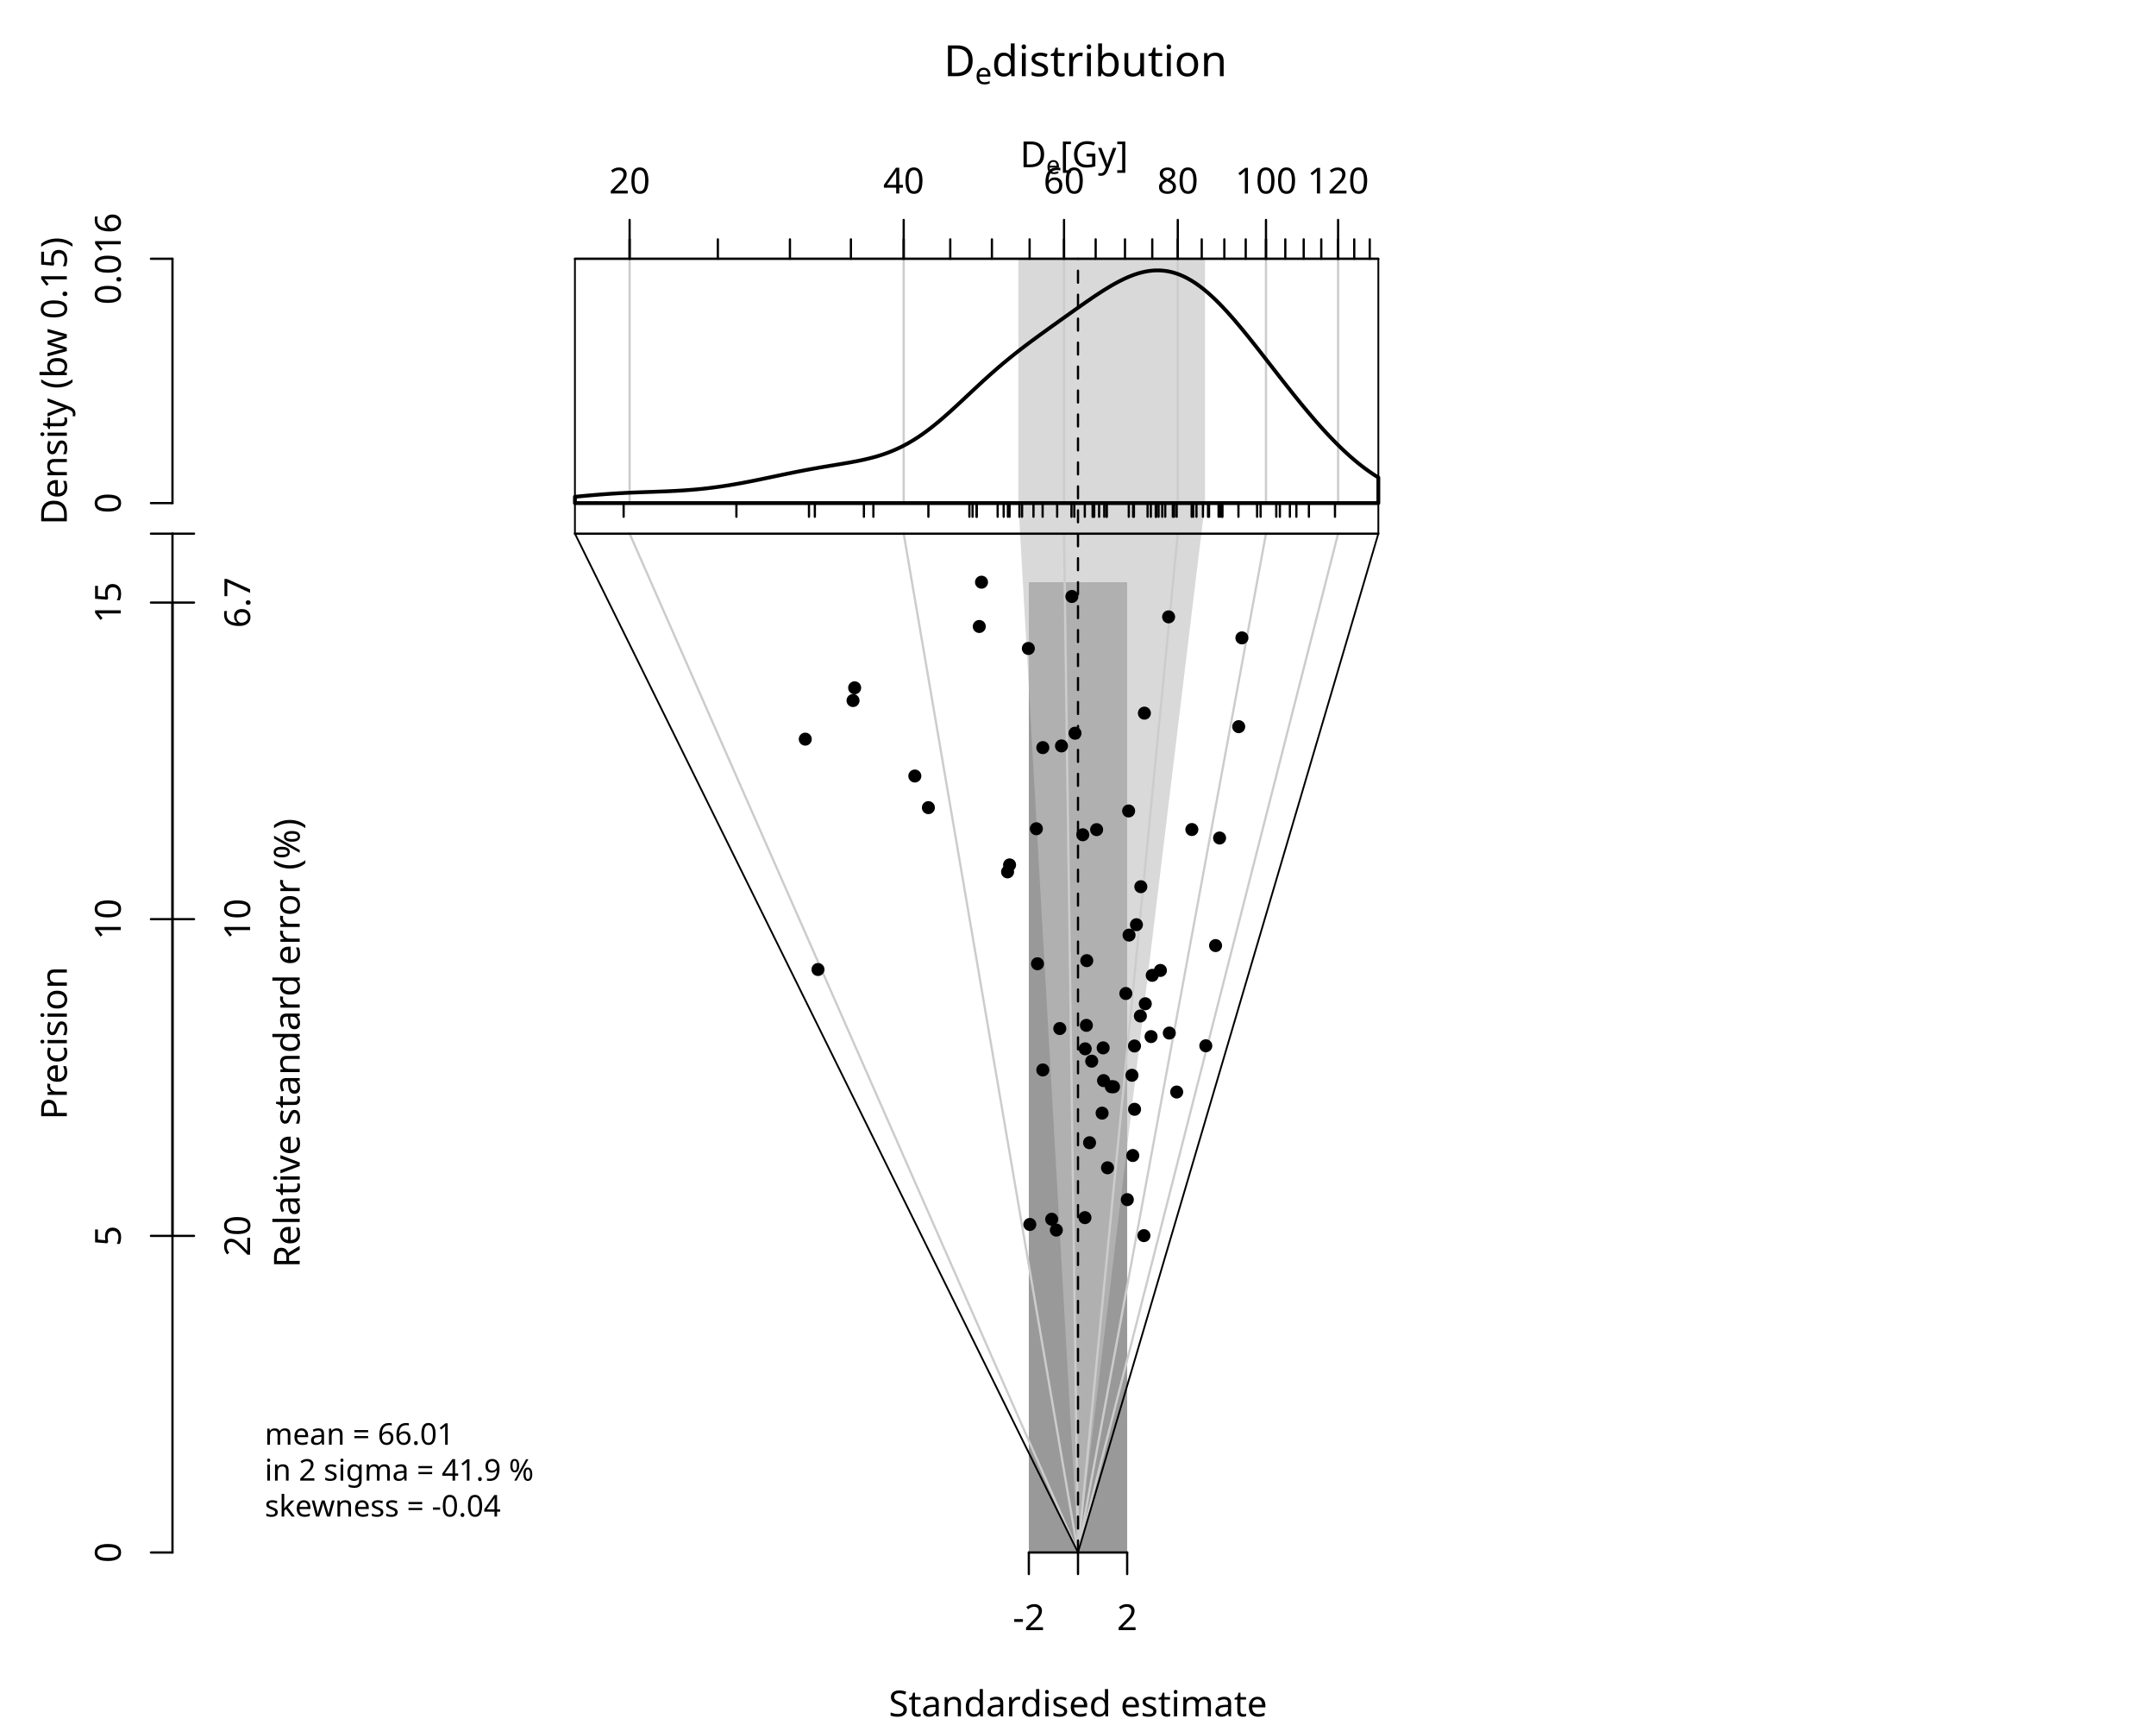
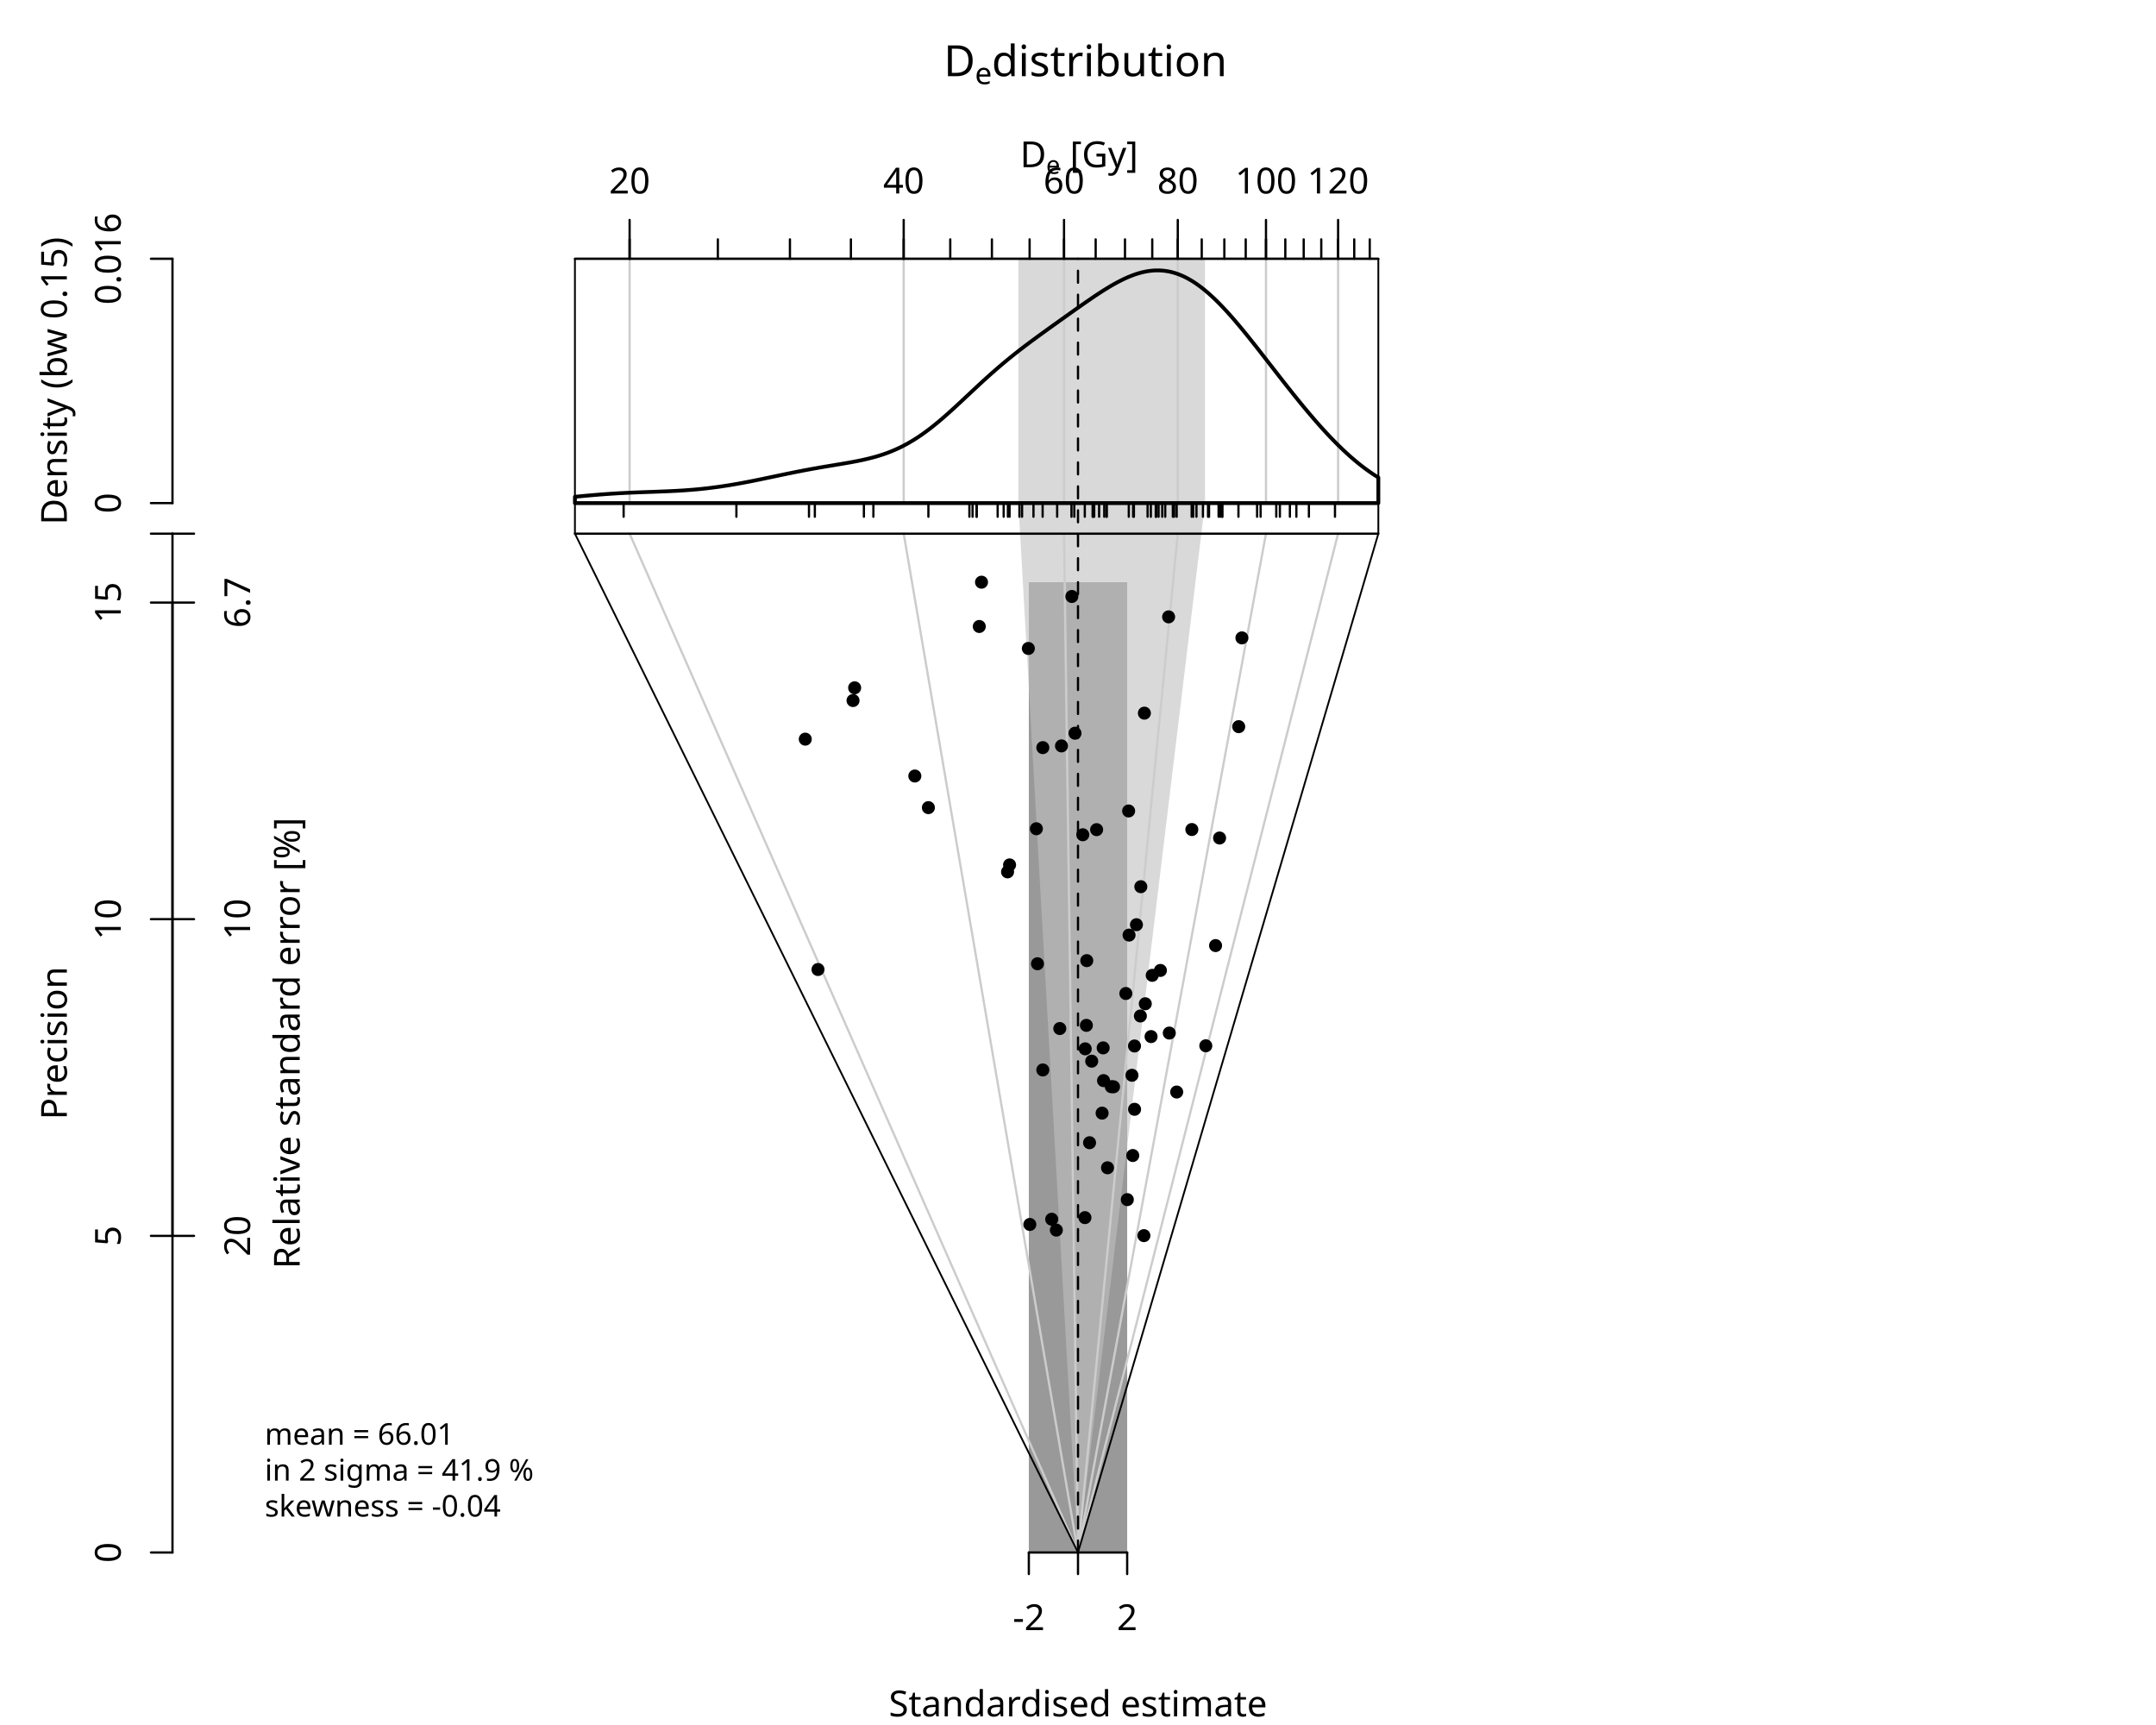
<svg xmlns="http://www.w3.org/2000/svg" class="svglite" data-engine-version="2.0" width="720.00pt" height="576.00pt" viewBox="0 0 720.00 576.00">
  <defs>
    <style type="text/css">
    .svglite line, .svglite polyline, .svglite polygon, .svglite path, .svglite rect, .svglite circle {
      fill: none;
      stroke: #000000;
      stroke-linecap: round;
      stroke-linejoin: round;
      stroke-miterlimit: 10.00;
    }
  </style>
  </defs>
  <rect width="100%" height="100%" style="stroke: none; fill: #FFFFFF;" />
  <defs>
    <clipPath id="cpMC4wMHw3MjAuMDB8MC4wMHw1NzYuMDA=">
      <rect x="0.00" y="0.00" width="720.00" height="576.00" />
    </clipPath>
  </defs>
  <g clip-path="url(#cpMC4wMHw3MjAuMDB8MC4wMHw1NzYuMDA=)">
    <text x="360.00" y="573.12" text-anchor="middle" style="font-size: 12.00px; font-family: sans;" textLength="119.42px" lengthAdjust="spacingAndGlyphs">Standardised estimate</text>
    <polygon points="343.58,194.40 376.42,194.40 376.42,518.40 343.58,518.40 " style="stroke-width: 0.75; stroke: none; fill: #999999;" />
    <polygon points="624.10,-260.68 624.10,-260.68 624.10,-1039.76 624.10,-1039.76 " style="stroke-width: 0.75; stroke: none; fill: #FFFFFF;" />
    <polygon points="360.00,518.40 401.19,178.20 402.42,167.99 402.42,86.40 340.08,86.40 340.08,167.99 340.66,178.20 " style="stroke-width: 0.75; stroke: none; fill: #BFBFBF; fill-opacity: 0.60;" />
    <polyline points="360.00,518.40 210.26,178.20 " style="stroke-width: 0.75; stroke: #CCCCCC;" />
    <polyline points="360.00,518.40 301.79,178.20 " style="stroke-width: 0.75; stroke: #CCCCCC;" />
    <polyline points="360.00,518.40 355.33,178.20 " style="stroke-width: 0.75; stroke: #CCCCCC;" />
    <polyline points="360.00,518.40 393.32,178.20 " style="stroke-width: 0.75; stroke: #CCCCCC;" />
    <polyline points="360.00,518.40 422.78,178.20 " style="stroke-width: 0.75; stroke: #CCCCCC;" />
    <polyline points="360.00,518.40 446.86,178.20 " style="stroke-width: 0.75; stroke: #CCCCCC;" />
    <polyline points="210.26,167.99 210.26,86.40 " style="stroke-width: 0.75; stroke: #CCCCCC;" />
    <polyline points="301.79,167.99 301.79,86.40 " style="stroke-width: 0.75; stroke: #CCCCCC;" />
    <polyline points="355.33,167.99 355.33,86.40 " style="stroke-width: 0.75; stroke: #CCCCCC;" />
    <polyline points="393.32,167.99 393.32,86.40 " style="stroke-width: 0.75; stroke: #CCCCCC;" />
    <polyline points="422.78,167.99 422.78,86.40 " style="stroke-width: 0.75; stroke: #CCCCCC;" />
    <polyline points="446.86,167.99 446.86,86.40 " style="stroke-width: 0.75; stroke: #CCCCCC;" />
    <polyline points="360.00,518.40 360.00,178.20 360.00,167.99 360.00,86.40 " style="stroke-width: 0.75; stroke-dasharray: 4.00,4.00;" />
    <text x="315.18" y="25.44" style="font-size: 14.40px; font-family: sans;" textLength="10.40px" lengthAdjust="spacingAndGlyphs">D</text>
    <text x="325.58" y="28.10" style="font-size: 10.08px; font-family: sans;" textLength="5.61px" lengthAdjust="spacingAndGlyphs">e</text>
    <text x="331.19" y="25.44" style="font-size: 14.40px; font-family: sans;" textLength="73.64px" lengthAdjust="spacingAndGlyphs"> distribution</text>
    <line x1="57.60" y1="518.40" x2="57.60" y2="201.20" style="stroke-width: 0.75;" />
    <line x1="57.60" y1="518.40" x2="50.40" y2="518.40" style="stroke-width: 0.75;" />
    <line x1="57.60" y1="412.67" x2="50.40" y2="412.67" style="stroke-width: 0.75;" />
    <line x1="57.60" y1="306.93" x2="50.40" y2="306.93" style="stroke-width: 0.75;" />
    <line x1="57.60" y1="201.20" x2="50.40" y2="201.20" style="stroke-width: 0.75;" />
    <text transform="translate(40.32,518.40) rotate(-90)" text-anchor="middle" style="font-size: 12.00px; font-family: sans;" textLength="6.67px" lengthAdjust="spacingAndGlyphs">0</text>
    <text transform="translate(40.32,412.67) rotate(-90)" text-anchor="middle" style="font-size: 12.00px; font-family: sans;" textLength="6.67px" lengthAdjust="spacingAndGlyphs">5</text>
    <text transform="translate(40.32,306.93) rotate(-90)" text-anchor="middle" style="font-size: 12.00px; font-family: sans;" textLength="13.35px" lengthAdjust="spacingAndGlyphs">10</text>
    <text transform="translate(40.32,201.20) rotate(-90)" text-anchor="middle" style="font-size: 12.00px; font-family: sans;" textLength="13.35px" lengthAdjust="spacingAndGlyphs">15</text>
    <polyline points="57.60,201.20 57.60,178.20 " style="stroke-width: 0.75;" />
    <line x1="57.60" y1="178.20" x2="50.40" y2="178.20" style="stroke-width: 0.75;" />
    <line x1="57.60" y1="178.20" x2="64.80" y2="178.20" style="stroke-width: 0.75;" />
    <text transform="translate(22.32,348.30) rotate(-90)" text-anchor="middle" style="font-size: 12.00px; font-family: sans;" textLength="49.36px" lengthAdjust="spacingAndGlyphs">Precision</text>
-     <text transform="translate(100.08,348.30) rotate(-90)" text-anchor="middle" style="font-size: 12.00px; font-family: sans;" textLength="144.06px" lengthAdjust="spacingAndGlyphs">Relative standard error (%)</text>
+     <text transform="translate(100.08,348.30) rotate(-90)" text-anchor="middle" style="font-size: 12.00px; font-family: sans;" textLength="142.74px" lengthAdjust="spacingAndGlyphs">Relative standard error [%]</text>
    <line x1="57.60" y1="412.67" x2="57.60" y2="201.20" style="stroke-width: 0.75;" />
    <line x1="57.60" y1="412.67" x2="64.80" y2="412.67" style="stroke-width: 0.75;" />
    <line x1="57.60" y1="306.93" x2="64.80" y2="306.93" style="stroke-width: 0.75;" />
    <line x1="57.60" y1="201.20" x2="64.80" y2="201.20" style="stroke-width: 0.75;" />
    <text transform="translate(83.52,412.67) rotate(-90)" text-anchor="middle" style="font-size: 12.00px; font-family: sans;" textLength="13.35px" lengthAdjust="spacingAndGlyphs">20</text>
    <text transform="translate(83.52,306.93) rotate(-90)" text-anchor="middle" style="font-size: 12.00px; font-family: sans;" textLength="13.35px" lengthAdjust="spacingAndGlyphs">10</text>
    <text transform="translate(83.52,201.20) rotate(-90)" text-anchor="middle" style="font-size: 12.00px; font-family: sans;" textLength="16.68px" lengthAdjust="spacingAndGlyphs">6.7</text>
    <line x1="343.58" y1="518.40" x2="376.42" y2="518.40" style="stroke-width: 0.75;" />
    <line x1="343.58" y1="518.40" x2="343.58" y2="525.60" style="stroke-width: 0.75;" />
    <line x1="360.00" y1="518.40" x2="360.00" y2="525.60" style="stroke-width: 0.75;" />
    <line x1="376.42" y1="518.40" x2="376.42" y2="525.60" style="stroke-width: 0.75;" />
    <text x="343.58" y="544.32" text-anchor="middle" style="font-size: 12.00px; font-family: sans;" textLength="10.67px" lengthAdjust="spacingAndGlyphs">-2</text>
    <text x="376.42" y="544.32" text-anchor="middle" style="font-size: 12.00px; font-family: sans;" textLength="6.67px" lengthAdjust="spacingAndGlyphs">2</text>
    <polyline points="210.26,86.40 210.26,79.92 " style="stroke-width: 0.75;" />
    <polyline points="239.73,86.40 239.73,79.92 " style="stroke-width: 0.75;" />
    <polyline points="263.80,86.40 263.80,79.92 " style="stroke-width: 0.75;" />
    <polyline points="284.16,86.40 284.16,79.92 " style="stroke-width: 0.75;" />
    <polyline points="301.79,86.40 301.79,79.92 " style="stroke-width: 0.75;" />
    <polyline points="317.34,86.40 317.34,79.92 " style="stroke-width: 0.75;" />
    <polyline points="331.25,86.40 331.25,79.92 " style="stroke-width: 0.75;" />
    <polyline points="343.84,86.40 343.84,79.92 " style="stroke-width: 0.75;" />
    <polyline points="355.33,86.40 355.33,79.92 " style="stroke-width: 0.75;" />
    <polyline points="365.90,86.40 365.90,79.92 " style="stroke-width: 0.75;" />
    <polyline points="375.69,86.40 375.69,79.92 " style="stroke-width: 0.75;" />
    <polyline points="384.80,86.40 384.80,79.92 " style="stroke-width: 0.75;" />
    <polyline points="393.32,86.40 393.32,79.92 " style="stroke-width: 0.75;" />
    <polyline points="401.32,86.40 401.32,79.92 " style="stroke-width: 0.75;" />
    <polyline points="408.87,86.40 408.87,79.92 " style="stroke-width: 0.75;" />
    <polyline points="416.01,86.40 416.01,79.92 " style="stroke-width: 0.75;" />
    <polyline points="422.78,86.40 422.78,79.92 " style="stroke-width: 0.75;" />
    <polyline points="429.23,86.40 429.23,79.92 " style="stroke-width: 0.75;" />
    <polyline points="435.37,86.40 435.37,79.92 " style="stroke-width: 0.75;" />
    <polyline points="441.24,86.40 441.24,79.92 " style="stroke-width: 0.75;" />
    <polyline points="446.86,86.40 446.86,79.92 " style="stroke-width: 0.75;" />
    <polyline points="452.25,86.40 452.25,79.92 " style="stroke-width: 0.75;" />
    <polyline points="457.43,86.40 457.43,79.92 " style="stroke-width: 0.75;" />
    <polyline points="210.26,86.40 210.26,73.44 " style="stroke-width: 0.75;" />
    <polyline points="301.79,86.40 301.79,73.44 " style="stroke-width: 0.75;" />
    <polyline points="355.33,86.40 355.33,73.44 " style="stroke-width: 0.75;" />
    <polyline points="393.32,86.40 393.32,73.44 " style="stroke-width: 0.75;" />
    <polyline points="422.78,86.40 422.78,73.44 " style="stroke-width: 0.75;" />
    <polyline points="446.86,86.40 446.86,73.44 " style="stroke-width: 0.75;" />
    <polyline points="192.00,178.20 460.30,178.20 " style="stroke-width: 0.75;" />
    <polyline points="192.00,86.40 460.30,86.40 " style="stroke-width: 0.75;" />
    <text x="210.26" y="64.61" text-anchor="middle" style="font-size: 12.00px; font-family: sans;" textLength="13.35px" lengthAdjust="spacingAndGlyphs">20</text>
    <text x="301.79" y="64.61" text-anchor="middle" style="font-size: 12.00px; font-family: sans;" textLength="13.35px" lengthAdjust="spacingAndGlyphs">40</text>
    <text x="355.33" y="64.61" text-anchor="middle" style="font-size: 12.00px; font-family: sans;" textLength="13.35px" lengthAdjust="spacingAndGlyphs">60</text>
    <text x="393.32" y="64.61" text-anchor="middle" style="font-size: 12.00px; font-family: sans;" textLength="13.35px" lengthAdjust="spacingAndGlyphs">80</text>
    <text x="422.78" y="64.61" text-anchor="middle" style="font-size: 12.00px; font-family: sans;" textLength="20.02px" lengthAdjust="spacingAndGlyphs">100</text>
    <text x="446.86" y="64.61" text-anchor="middle" style="font-size: 12.00px; font-family: sans;" textLength="20.02px" lengthAdjust="spacingAndGlyphs">120</text>
    <text x="340.66" y="55.83" style="font-size: 12.00px; font-family: sans;" textLength="8.67px" lengthAdjust="spacingAndGlyphs">D</text>
    <text x="349.33" y="58.05" style="font-size: 8.40px; font-family: sans;" textLength="4.67px" lengthAdjust="spacingAndGlyphs">e</text>
-     <text x="354.00" y="55.83" style="font-size: 12.00px; font-family: sans;" textLength="25.34px" lengthAdjust="spacingAndGlyphs"> [Gy]</text>
+     <text x="354.00" y="55.83" style="font-size: 12.00px; font-family: sans;" textLength="3.33px" lengthAdjust="spacingAndGlyphs"> </text>
+     <text x="357.33" y="55.83" style="font-size: 12.00px; font-family: sans;" textLength="22.01px" lengthAdjust="spacingAndGlyphs">[Gy]</text>
    <circle cx="273.17" cy="323.73" r="1.80" style="stroke-width: 0.75; fill: #000000;" />
    <circle cx="268.92" cy="246.81" r="1.80" style="stroke-width: 0.75; fill: #000000;" />
    <circle cx="284.87" cy="233.92" r="1.80" style="stroke-width: 0.75; fill: #000000;" />
    <circle cx="285.41" cy="229.67" r="1.80" style="stroke-width: 0.75; fill: #000000;" />
    <circle cx="305.51" cy="259.12" r="1.80" style="stroke-width: 0.75; fill: #000000;" />
    <circle cx="310.04" cy="269.68" r="1.80" style="stroke-width: 0.75; fill: #000000;" />
    <circle cx="343.91" cy="408.86" r="1.80" style="stroke-width: 0.75; fill: #000000;" />
    <circle cx="327.03" cy="209.19" r="1.80" style="stroke-width: 0.75; fill: #000000;" />
    <circle cx="336.48" cy="291.13" r="1.80" style="stroke-width: 0.75; fill: #000000;" />
    <circle cx="337.15" cy="288.80" r="1.80" style="stroke-width: 0.75; fill: #000000;" />
    <circle cx="327.78" cy="194.40" r="1.80" style="stroke-width: 0.75; fill: #000000;" />
    <circle cx="351.22" cy="407.12" r="1.80" style="stroke-width: 0.75; fill: #000000;" />
    <circle cx="348.25" cy="357.27" r="1.80" style="stroke-width: 0.75; fill: #000000;" />
    <circle cx="346.47" cy="321.81" r="1.80" style="stroke-width: 0.75; fill: #000000;" />
    <circle cx="352.77" cy="410.75" r="1.80" style="stroke-width: 0.75; fill: #000000;" />
    <circle cx="346.10" cy="276.73" r="1.80" style="stroke-width: 0.75; fill: #000000;" />
    <circle cx="343.42" cy="216.53" r="1.80" style="stroke-width: 0.75; fill: #000000;" />
    <circle cx="348.25" cy="249.64" r="1.80" style="stroke-width: 0.75; fill: #000000;" />
    <circle cx="353.92" cy="343.44" r="1.80" style="stroke-width: 0.75; fill: #000000;" />
    <circle cx="354.49" cy="249.07" r="1.80" style="stroke-width: 0.75; fill: #000000;" />
    <circle cx="357.95" cy="199.17" r="1.80" style="stroke-width: 0.75; fill: #000000;" />
    <circle cx="359.00" cy="244.83" r="1.80" style="stroke-width: 0.75; fill: #000000;" />
    <circle cx="361.60" cy="278.74" r="1.80" style="stroke-width: 0.75; fill: #000000;" />
    <circle cx="362.41" cy="350.22" r="1.80" style="stroke-width: 0.75; fill: #000000;" />
    <circle cx="362.93" cy="320.77" r="1.80" style="stroke-width: 0.75; fill: #000000;" />
    <circle cx="362.80" cy="342.38" r="1.80" style="stroke-width: 0.75; fill: #000000;" />
    <circle cx="362.32" cy="406.58" r="1.80" style="stroke-width: 0.75; fill: #000000;" />
    <circle cx="366.22" cy="277.03" r="1.80" style="stroke-width: 0.75; fill: #000000;" />
    <circle cx="364.58" cy="354.34" r="1.80" style="stroke-width: 0.75; fill: #000000;" />
    <circle cx="363.86" cy="381.57" r="1.80" style="stroke-width: 0.75; fill: #000000;" />
    <circle cx="368.40" cy="349.90" r="1.80" style="stroke-width: 0.75; fill: #000000;" />
    <circle cx="368.53" cy="360.83" r="1.80" style="stroke-width: 0.75; fill: #000000;" />
    <circle cx="368.05" cy="371.69" r="1.80" style="stroke-width: 0.75; fill: #000000;" />
    <circle cx="376.91" cy="270.79" r="1.80" style="stroke-width: 0.75; fill: #000000;" />
    <circle cx="371.12" cy="362.86" r="1.80" style="stroke-width: 0.75; fill: #000000;" />
    <circle cx="371.87" cy="362.89" r="1.80" style="stroke-width: 0.75; fill: #000000;" />
    <circle cx="369.86" cy="389.94" r="1.80" style="stroke-width: 0.75; fill: #000000;" />
    <circle cx="382.17" cy="238.13" r="1.80" style="stroke-width: 0.75; fill: #000000;" />
    <circle cx="377.05" cy="312.24" r="1.80" style="stroke-width: 0.75; fill: #000000;" />
    <circle cx="375.98" cy="331.74" r="1.80" style="stroke-width: 0.75; fill: #000000;" />
    <circle cx="379.52" cy="308.77" r="1.80" style="stroke-width: 0.75; fill: #000000;" />
    <circle cx="380.98" cy="296.08" r="1.80" style="stroke-width: 0.75; fill: #000000;" />
    <circle cx="390.26" cy="205.98" r="1.80" style="stroke-width: 0.75; fill: #000000;" />
    <circle cx="378.87" cy="349.27" r="1.80" style="stroke-width: 0.75; fill: #000000;" />
    <circle cx="378.02" cy="359.05" r="1.80" style="stroke-width: 0.75; fill: #000000;" />
    <circle cx="380.83" cy="339.25" r="1.80" style="stroke-width: 0.75; fill: #000000;" />
    <circle cx="382.47" cy="335.17" r="1.80" style="stroke-width: 0.75; fill: #000000;" />
    <circle cx="378.89" cy="370.41" r="1.80" style="stroke-width: 0.75; fill: #000000;" />
    <circle cx="384.79" cy="325.68" r="1.80" style="stroke-width: 0.75; fill: #000000;" />
    <circle cx="378.29" cy="385.84" r="1.80" style="stroke-width: 0.75; fill: #000000;" />
    <circle cx="376.47" cy="400.57" r="1.80" style="stroke-width: 0.75; fill: #000000;" />
    <circle cx="387.52" cy="324.04" r="1.80" style="stroke-width: 0.75; fill: #000000;" />
    <circle cx="384.40" cy="346.13" r="1.80" style="stroke-width: 0.75; fill: #000000;" />
    <circle cx="398.02" cy="276.99" r="1.80" style="stroke-width: 0.75; fill: #000000;" />
    <circle cx="390.49" cy="344.95" r="1.80" style="stroke-width: 0.75; fill: #000000;" />
    <circle cx="414.74" cy="213.00" r="1.80" style="stroke-width: 0.75; fill: #000000;" />
    <circle cx="413.67" cy="242.64" r="1.80" style="stroke-width: 0.75; fill: #000000;" />
    <circle cx="407.28" cy="279.82" r="1.80" style="stroke-width: 0.75; fill: #000000;" />
    <circle cx="382.01" cy="412.59" r="1.80" style="stroke-width: 0.75; fill: #000000;" />
    <circle cx="392.96" cy="364.64" r="1.80" style="stroke-width: 0.75; fill: #000000;" />
    <circle cx="405.94" cy="315.74" r="1.80" style="stroke-width: 0.75; fill: #000000;" />
    <circle cx="402.68" cy="349.20" r="1.80" style="stroke-width: 0.75; fill: #000000;" />
    <polygon points="192.00,167.99 192.00,165.88 192.53,165.83 193.05,165.78 193.58,165.73 194.10,165.68 194.63,165.63 195.15,165.58 195.68,165.53 196.20,165.49 196.73,165.44 197.25,165.39 197.78,165.35 198.30,165.30 198.83,165.26 199.35,165.22 199.88,165.17 200.40,165.13 200.93,165.09 201.45,165.05 201.98,165.01 202.50,164.97 203.03,164.94 203.55,164.90 204.08,164.86 204.60,164.83 205.13,164.80 205.65,164.76 206.18,164.73 206.70,164.70 207.23,164.67 207.75,164.65 208.28,164.62 208.80,164.59 209.33,164.57 209.85,164.54 210.38,164.52 210.90,164.49 211.43,164.47 211.95,164.45 212.48,164.43 213.00,164.41 213.53,164.39 214.05,164.37 214.58,164.35 215.10,164.33 215.63,164.31 216.15,164.29 216.68,164.27 217.20,164.26 217.73,164.24 218.25,164.22 218.78,164.20 219.30,164.18 219.83,164.16 220.35,164.14 220.88,164.12 221.40,164.10 221.93,164.08 222.45,164.06 222.98,164.04 223.50,164.01 224.03,163.99 224.55,163.96 225.08,163.94 225.60,163.91 226.13,163.88 226.65,163.85 227.18,163.82 227.70,163.79 228.23,163.75 228.75,163.72 229.28,163.68 229.80,163.64 230.33,163.60 230.85,163.56 231.38,163.52 231.90,163.47 232.43,163.43 232.95,163.38 233.48,163.33 234.00,163.28 234.53,163.22 235.05,163.17 235.58,163.11 236.10,163.05 236.63,162.99 237.15,162.92 237.68,162.86 238.20,162.79 238.73,162.72 239.25,162.65 239.78,162.58 240.30,162.51 240.83,162.43 241.35,162.35 241.88,162.27 242.40,162.19 242.93,162.11 243.45,162.03 243.98,161.94 244.50,161.85 245.03,161.76 245.55,161.67 246.08,161.58 246.60,161.49 247.13,161.39 247.65,161.30 248.18,161.20 248.71,161.10 249.23,161.00 249.76,160.90 250.28,160.80 250.81,160.70 251.33,160.59 251.86,160.49 252.38,160.38 252.91,160.27 253.43,160.17 253.96,160.06 254.48,159.95 255.01,159.84 255.53,159.73 256.06,159.62 256.58,159.51 257.11,159.40 257.63,159.29 258.16,159.18 258.68,159.07 259.21,158.96 259.73,158.85 260.26,158.74 260.78,158.63 261.31,158.52 261.83,158.41 262.36,158.30 262.88,158.19 263.41,158.08 263.93,157.98 264.46,157.87 264.98,157.76 265.51,157.66 266.03,157.55 266.56,157.45 267.08,157.35 267.61,157.25 268.13,157.14 268.66,157.04 269.18,156.94 269.71,156.85 270.23,156.75 270.76,156.65 271.28,156.56 271.81,156.46 272.33,156.37 272.86,156.28 273.38,156.18 273.91,156.09 274.43,156.00 274.96,155.91 275.48,155.82 276.01,155.74 276.53,155.65 277.06,155.56 277.58,155.47 278.11,155.39 278.63,155.30 279.16,155.21 279.68,155.12 280.21,155.04 280.73,154.95 281.26,154.86 281.78,154.77 282.31,154.68 282.83,154.59 283.36,154.50 283.88,154.41 284.41,154.31 284.93,154.21 285.46,154.11 285.98,154.01 286.51,153.91 287.03,153.80 287.56,153.69 288.08,153.58 288.61,153.46 289.13,153.34 289.66,153.22 290.18,153.09 290.71,152.96 291.23,152.82 291.76,152.68 292.28,152.54 292.81,152.39 293.33,152.23 293.86,152.07 294.38,151.90 294.91,151.73 295.43,151.55 295.96,151.36 296.48,151.17 297.01,150.96 297.53,150.76 298.06,150.54 298.58,150.32 299.11,150.09 299.63,149.85 300.16,149.61 300.68,149.36 301.21,149.10 301.73,148.83 302.26,148.55 302.78,148.27 303.31,147.98 303.84,147.67 304.36,147.36 304.89,147.05 305.41,146.72 305.94,146.39 306.46,146.05 306.99,145.70 307.51,145.34 308.04,144.98 308.56,144.60 309.09,144.22 309.61,143.83 310.14,143.44 310.66,143.04 311.19,142.63 311.71,142.21 312.24,141.79 312.76,141.36 313.29,140.93 313.81,140.49 314.34,140.04 314.86,139.59 315.39,139.13 315.91,138.67 316.44,138.21 316.96,137.74 317.49,137.27 318.01,136.79 318.54,136.31 319.06,135.83 319.59,135.35 320.11,134.86 320.64,134.38 321.16,133.89 321.69,133.40 322.21,132.90 322.74,132.41 323.26,131.92 323.79,131.43 324.31,130.94 324.84,130.45 325.36,129.96 325.89,129.47 326.41,128.98 326.94,128.49 327.46,128.01 327.99,127.52 328.51,127.04 329.04,126.57 329.56,126.09 330.09,125.62 330.61,125.15 331.14,124.68 331.66,124.22 332.19,123.76 332.71,123.30 333.24,122.85 333.76,122.40 334.29,121.95 334.81,121.50 335.34,121.07 335.86,120.63 336.39,120.19 336.91,119.77 337.44,119.34 337.96,118.92 338.49,118.50 339.01,118.08 339.54,117.67 340.06,117.25 340.59,116.85 341.11,116.44 341.64,116.04 342.16,115.64 342.69,115.24 343.21,114.85 343.74,114.45 344.26,114.06 344.79,113.67 345.31,113.29 345.84,112.90 346.36,112.51 346.89,112.13 347.41,111.75 347.94,111.37 348.46,110.99 348.99,110.61 349.51,110.23 350.04,109.85 350.56,109.48 351.09,109.10 351.61,108.72 352.14,108.35 352.66,107.97 353.19,107.60 353.71,107.22 354.24,106.85 354.76,106.47 355.29,106.10 355.81,105.72 356.34,105.35 356.86,104.98 357.39,104.60 357.91,104.23 358.44,103.86 358.96,103.48 359.49,103.11 360.02,102.74 360.54,102.37 361.07,102.00 361.59,101.63 362.12,101.27 362.64,100.90 363.17,100.54 363.69,100.18 364.22,99.82 364.74,99.46 365.27,99.10 365.79,98.75 366.32,98.40 366.84,98.06 367.37,97.71 367.89,97.38 368.42,97.04 368.94,96.71 369.47,96.39 369.99,96.07 370.52,95.75 371.04,95.44 371.57,95.14 372.09,94.84 372.62,94.55 373.14,94.27 373.67,93.99 374.19,93.72 374.72,93.46 375.24,93.20 375.77,92.96 376.29,92.72 376.82,92.49 377.34,92.28 377.87,92.07 378.39,91.87 378.92,91.68 379.44,91.50 379.97,91.33 380.49,91.18 381.02,91.04 381.54,90.90 382.07,90.79 382.59,90.68 383.12,90.58 383.64,90.50 384.17,90.43 384.69,90.38 385.22,90.33 385.74,90.30 386.27,90.29 386.79,90.29 387.32,90.30 387.84,90.33 388.37,90.37 388.89,90.43 389.42,90.50 389.94,90.58 390.47,90.68 390.99,90.80 391.52,90.93 392.04,91.08 392.57,91.23 393.09,91.41 393.62,91.60 394.14,91.81 394.67,92.03 395.19,92.26 395.72,92.51 396.24,92.78 396.77,93.06 397.29,93.36 397.82,93.66 398.34,93.98 398.87,94.32 399.39,94.67 399.92,95.04 400.44,95.42 400.97,95.81 401.49,96.21 402.02,96.63 402.54,97.06 403.07,97.50 403.59,97.95 404.12,98.42 404.64,98.90 405.17,99.38 405.69,99.88 406.22,100.39 406.74,100.91 407.27,101.44 407.79,101.98 408.32,102.53 408.84,103.09 409.37,103.65 409.89,104.22 410.42,104.81 410.94,105.39 411.47,105.99 411.99,106.59 412.52,107.20 413.04,107.82 413.57,108.44 414.09,109.07 414.62,109.70 415.15,110.34 415.67,110.98 416.20,111.63 416.72,112.27 417.25,112.93 417.77,113.59 418.30,114.24 418.82,114.91 419.35,115.57 419.87,116.24 420.40,116.91 420.92,117.58 421.45,118.25 421.97,118.93 422.50,119.60 423.02,120.28 423.55,120.95 424.07,121.63 424.60,122.30 425.12,122.98 425.65,123.65 426.17,124.33 426.70,125.00 427.22,125.68 427.75,126.35 428.27,127.02 428.80,127.69 429.32,128.35 429.85,129.02 430.37,129.68 430.90,130.34 431.42,131.00 431.95,131.66 432.47,132.31 433.00,132.96 433.52,133.61 434.05,134.26 434.57,134.90 435.10,135.54 435.62,136.17 436.15,136.80 436.67,137.43 437.20,138.05 437.72,138.67 438.25,139.28 438.77,139.89 439.30,140.50 439.82,141.10 440.35,141.69 440.87,142.28 441.40,142.87 441.92,143.45 442.45,144.02 442.97,144.59 443.50,145.15 444.02,145.71 444.55,146.26 445.07,146.80 445.60,147.34 446.12,147.87 446.65,148.40 447.17,148.91 447.70,149.43 448.22,149.93 448.75,150.43 449.27,150.92 449.80,151.40 450.32,151.88 450.85,152.35 451.37,152.81 451.90,153.26 452.42,153.71 452.95,154.14 453.47,154.58 454.00,155.00 454.52,155.41 455.05,155.82 455.57,156.22 456.10,156.61 456.62,156.99 457.15,157.36 457.67,157.73 458.20,158.09 458.72,158.44 459.25,158.78 459.77,159.11 460.30,159.44 460.30,167.99 " style="stroke-width: 1.27; fill: none;" />
    <line x1="57.60" y1="167.99" x2="57.60" y2="86.40" style="stroke-width: 0.75;" />
    <line x1="57.60" y1="167.99" x2="50.40" y2="167.99" style="stroke-width: 0.75;" />
    <line x1="57.60" y1="86.40" x2="50.40" y2="86.40" style="stroke-width: 0.75;" />
    <text transform="translate(40.32,167.99) rotate(-90)" text-anchor="middle" style="font-size: 12.00px; font-family: sans;" textLength="6.67px" lengthAdjust="spacingAndGlyphs">0</text>
    <text transform="translate(40.32,86.40) rotate(-90)" text-anchor="middle" style="font-size: 12.00px; font-family: sans;" textLength="30.03px" lengthAdjust="spacingAndGlyphs">0.016</text>
    <text transform="translate(22.32,127.20) rotate(-90)" text-anchor="middle" style="font-size: 12.00px; font-family: sans;" textLength="93.38px" lengthAdjust="spacingAndGlyphs">Density (bw 0.15)</text>
    <polyline points="208.26,172.55 208.26,167.99 " style="stroke-width: 0.75;" />
    <polyline points="245.92,172.55 245.92,167.99 " style="stroke-width: 0.75;" />
    <polyline points="270.16,172.55 270.16,167.99 " style="stroke-width: 0.75;" />
    <polyline points="272.12,172.55 272.12,167.99 " style="stroke-width: 0.75;" />
    <polyline points="288.50,172.55 288.50,167.99 " style="stroke-width: 0.75;" />
    <polyline points="291.67,172.55 291.67,167.99 " style="stroke-width: 0.75;" />
    <polyline points="310.04,172.55 310.04,167.99 " style="stroke-width: 0.75;" />
    <polyline points="323.73,172.55 323.73,167.99 " style="stroke-width: 0.75;" />
    <polyline points="324.79,172.55 324.79,167.99 " style="stroke-width: 0.75;" />
    <polyline points="326.14,172.55 326.14,167.99 " style="stroke-width: 0.75;" />
    <polyline points="326.17,172.55 326.17,167.99 " style="stroke-width: 0.75;" />
    <polyline points="333.17,172.55 333.17,167.99 " style="stroke-width: 0.75;" />
    <polyline points="335.18,172.55 335.18,167.99 " style="stroke-width: 0.75;" />
    <polyline points="336.59,172.55 336.59,167.99 " style="stroke-width: 0.75;" />
    <polyline points="337.14,172.55 337.14,167.99 " style="stroke-width: 0.75;" />
    <polyline points="340.44,172.55 340.44,167.99 " style="stroke-width: 0.75;" />
    <polyline points="341.32,172.55 341.32,167.99 " style="stroke-width: 0.75;" />
    <polyline points="345.13,172.55 345.13,167.99 " style="stroke-width: 0.75;" />
    <polyline points="348.19,172.55 348.19,167.99 " style="stroke-width: 0.75;" />
    <polyline points="353.04,172.55 353.04,167.99 " style="stroke-width: 0.75;" />
    <polyline points="357.82,172.55 357.82,167.99 " style="stroke-width: 0.75;" />
    <polyline points="358.76,172.55 358.76,167.99 " style="stroke-width: 0.75;" />
    <polyline points="362.27,172.55 362.27,167.99 " style="stroke-width: 0.75;" />
    <polyline points="364.88,172.55 364.88,167.99 " style="stroke-width: 0.75;" />
    <polyline points="365.04,172.55 365.04,167.99 " style="stroke-width: 0.75;" />
    <polyline points="365.41,172.55 365.41,167.99 " style="stroke-width: 0.75;" />
    <polyline points="367.05,172.55 367.05,167.99 " style="stroke-width: 0.75;" />
    <polyline points="368.77,172.55 368.77,167.99 " style="stroke-width: 0.75;" />
    <polyline points="369.51,172.55 369.51,167.99 " style="stroke-width: 0.75;" />
    <polyline points="369.59,172.55 369.59,167.99 " style="stroke-width: 0.75;" />
    <polyline points="376.96,172.55 376.96,167.99 " style="stroke-width: 0.75;" />
    <polyline points="378.41,172.55 378.41,167.99 " style="stroke-width: 0.75;" />
    <polyline points="378.67,172.55 378.67,167.99 " style="stroke-width: 0.75;" />
    <polyline points="383.24,172.55 383.24,167.99 " style="stroke-width: 0.75;" />
    <polyline points="384.32,172.55 384.32,167.99 " style="stroke-width: 0.75;" />
    <polyline points="385.97,172.55 385.97,167.99 " style="stroke-width: 0.75;" />
    <polyline points="386.11,172.55 386.11,167.99 " style="stroke-width: 0.75;" />
    <polyline points="386.91,172.55 386.91,167.99 " style="stroke-width: 0.75;" />
    <polyline points="388.13,172.55 388.13,167.99 " style="stroke-width: 0.75;" />
    <polyline points="389.13,172.55 389.13,167.99 " style="stroke-width: 0.75;" />
    <polyline points="391.67,172.55 391.67,167.99 " style="stroke-width: 0.75;" />
    <polyline points="392.11,172.55 392.11,167.99 " style="stroke-width: 0.75;" />
    <polyline points="392.95,172.55 392.95,167.99 " style="stroke-width: 0.75;" />
    <polyline points="397.96,172.55 397.96,167.99 " style="stroke-width: 0.75;" />
    <polyline points="398.48,172.55 398.48,167.99 " style="stroke-width: 0.75;" />
    <polyline points="399.56,172.55 399.56,167.99 " style="stroke-width: 0.75;" />
    <polyline points="401.73,172.55 401.73,167.99 " style="stroke-width: 0.75;" />
    <polyline points="403.42,172.55 403.42,167.99 " style="stroke-width: 0.75;" />
    <polyline points="403.76,172.55 403.76,167.99 " style="stroke-width: 0.75;" />
    <polyline points="406.95,172.55 406.95,167.99 " style="stroke-width: 0.75;" />
    <polyline points="407.54,172.55 407.54,167.99 " style="stroke-width: 0.75;" />
    <polyline points="408.16,172.55 408.16,167.99 " style="stroke-width: 0.75;" />
    <polyline points="408.18,172.55 408.18,167.99 " style="stroke-width: 0.75;" />
    <polyline points="413.58,172.55 413.58,167.99 " style="stroke-width: 0.75;" />
    <polyline points="419.81,172.55 419.81,167.99 " style="stroke-width: 0.75;" />
    <polyline points="420.98,172.55 420.98,167.99 " style="stroke-width: 0.75;" />
    <polyline points="426.21,172.55 426.21,167.99 " style="stroke-width: 0.75;" />
    <polyline points="427.42,172.55 427.42,167.99 " style="stroke-width: 0.75;" />
    <polyline points="430.76,172.55 430.76,167.99 " style="stroke-width: 0.75;" />
    <polyline points="432.92,172.55 432.92,167.99 " style="stroke-width: 0.75;" />
    <polyline points="437.11,172.55 437.11,167.99 " style="stroke-width: 0.75;" />
    <polyline points="445.82,172.55 445.82,167.99 " style="stroke-width: 0.75;" />
    <polyline points="192.00,167.99 460.30,167.99 " style="stroke-width: 0.75;" />
    <polygon points="360.00,518.40 460.30,178.20 460.30,86.40 192.00,86.40 192.00,178.20 " style="stroke-width: 0.60; fill: none;" />
    <text x="88.42" y="482.40" style="font-size: 10.00px; font-family: sans;" textLength="61.45px" lengthAdjust="spacingAndGlyphs">mean = 66.01</text>
    <text x="88.42" y="494.40" style="font-size: 10.00px; font-family: sans;" textLength="88.12px" lengthAdjust="spacingAndGlyphs">in 2 sigma = 41.9 %</text>
    <text x="88.42" y="506.40" style="font-size: 10.00px; font-family: sans;" textLength="78.12px" lengthAdjust="spacingAndGlyphs">skewness = -0.04</text>
    <text x="88.42" y="518.40" style="font-size: 10.00px; font-family: sans;" textLength="0.00px" lengthAdjust="spacingAndGlyphs" />
  </g>
</svg>
